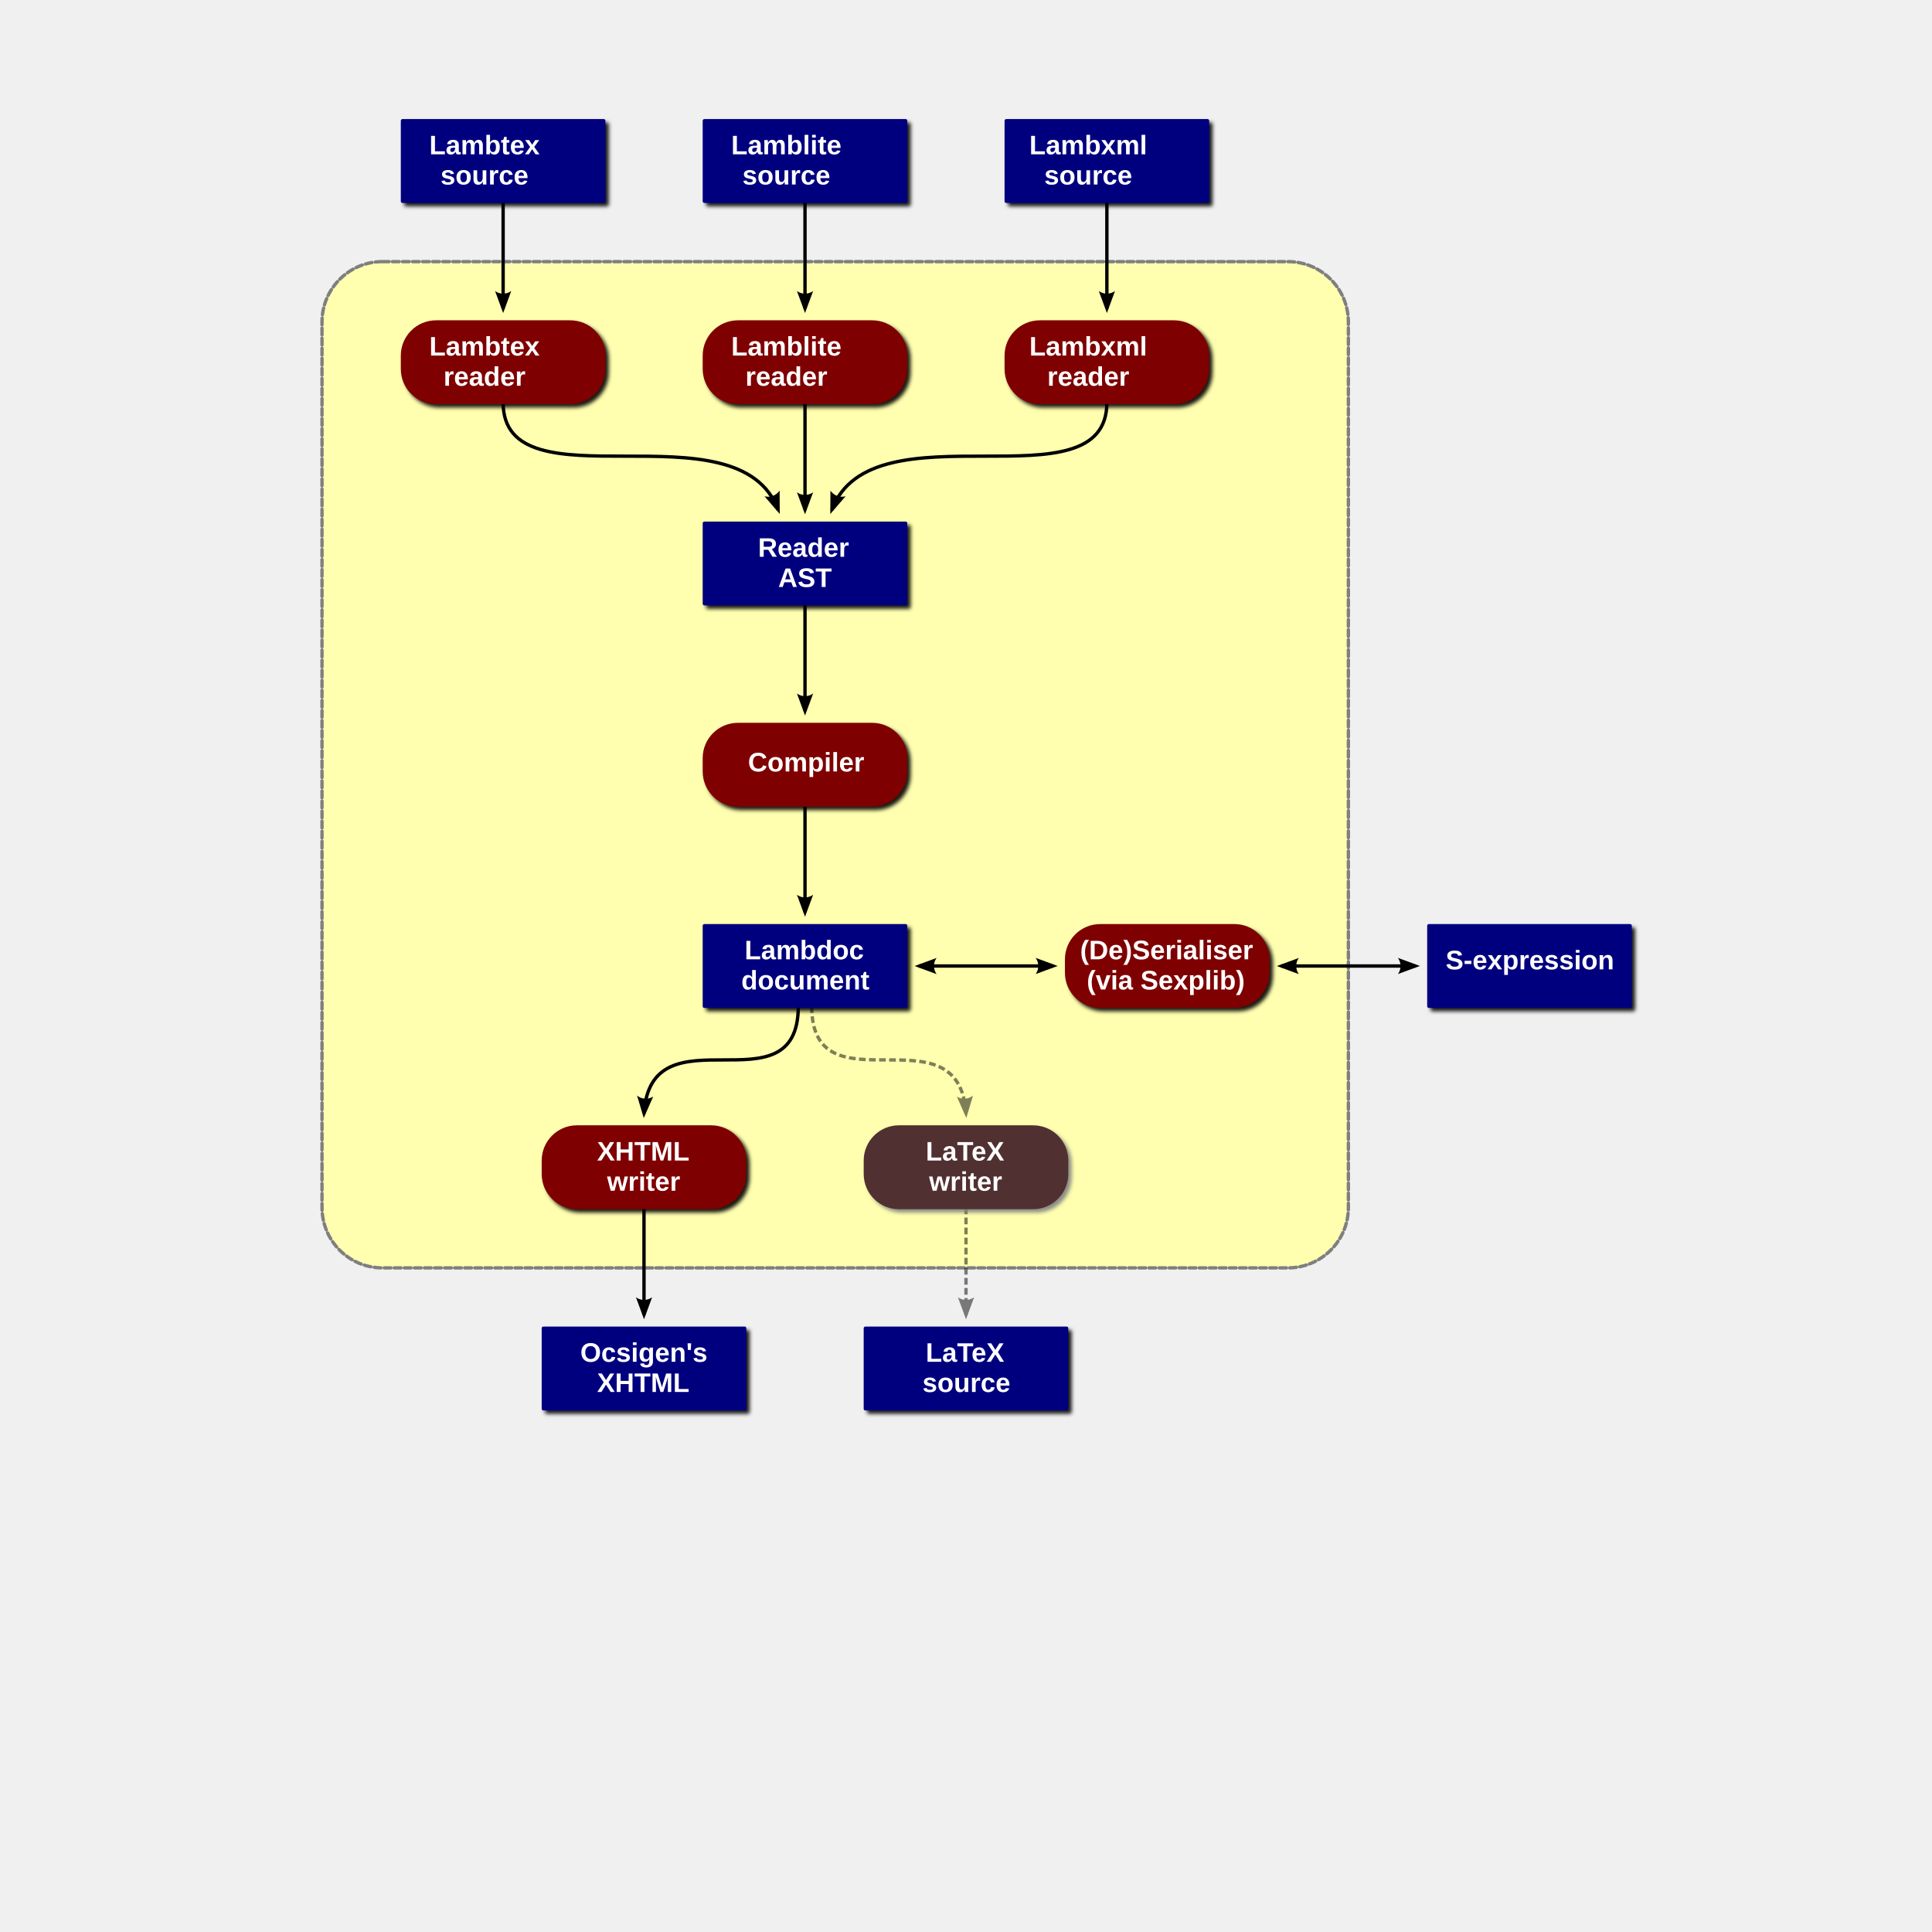
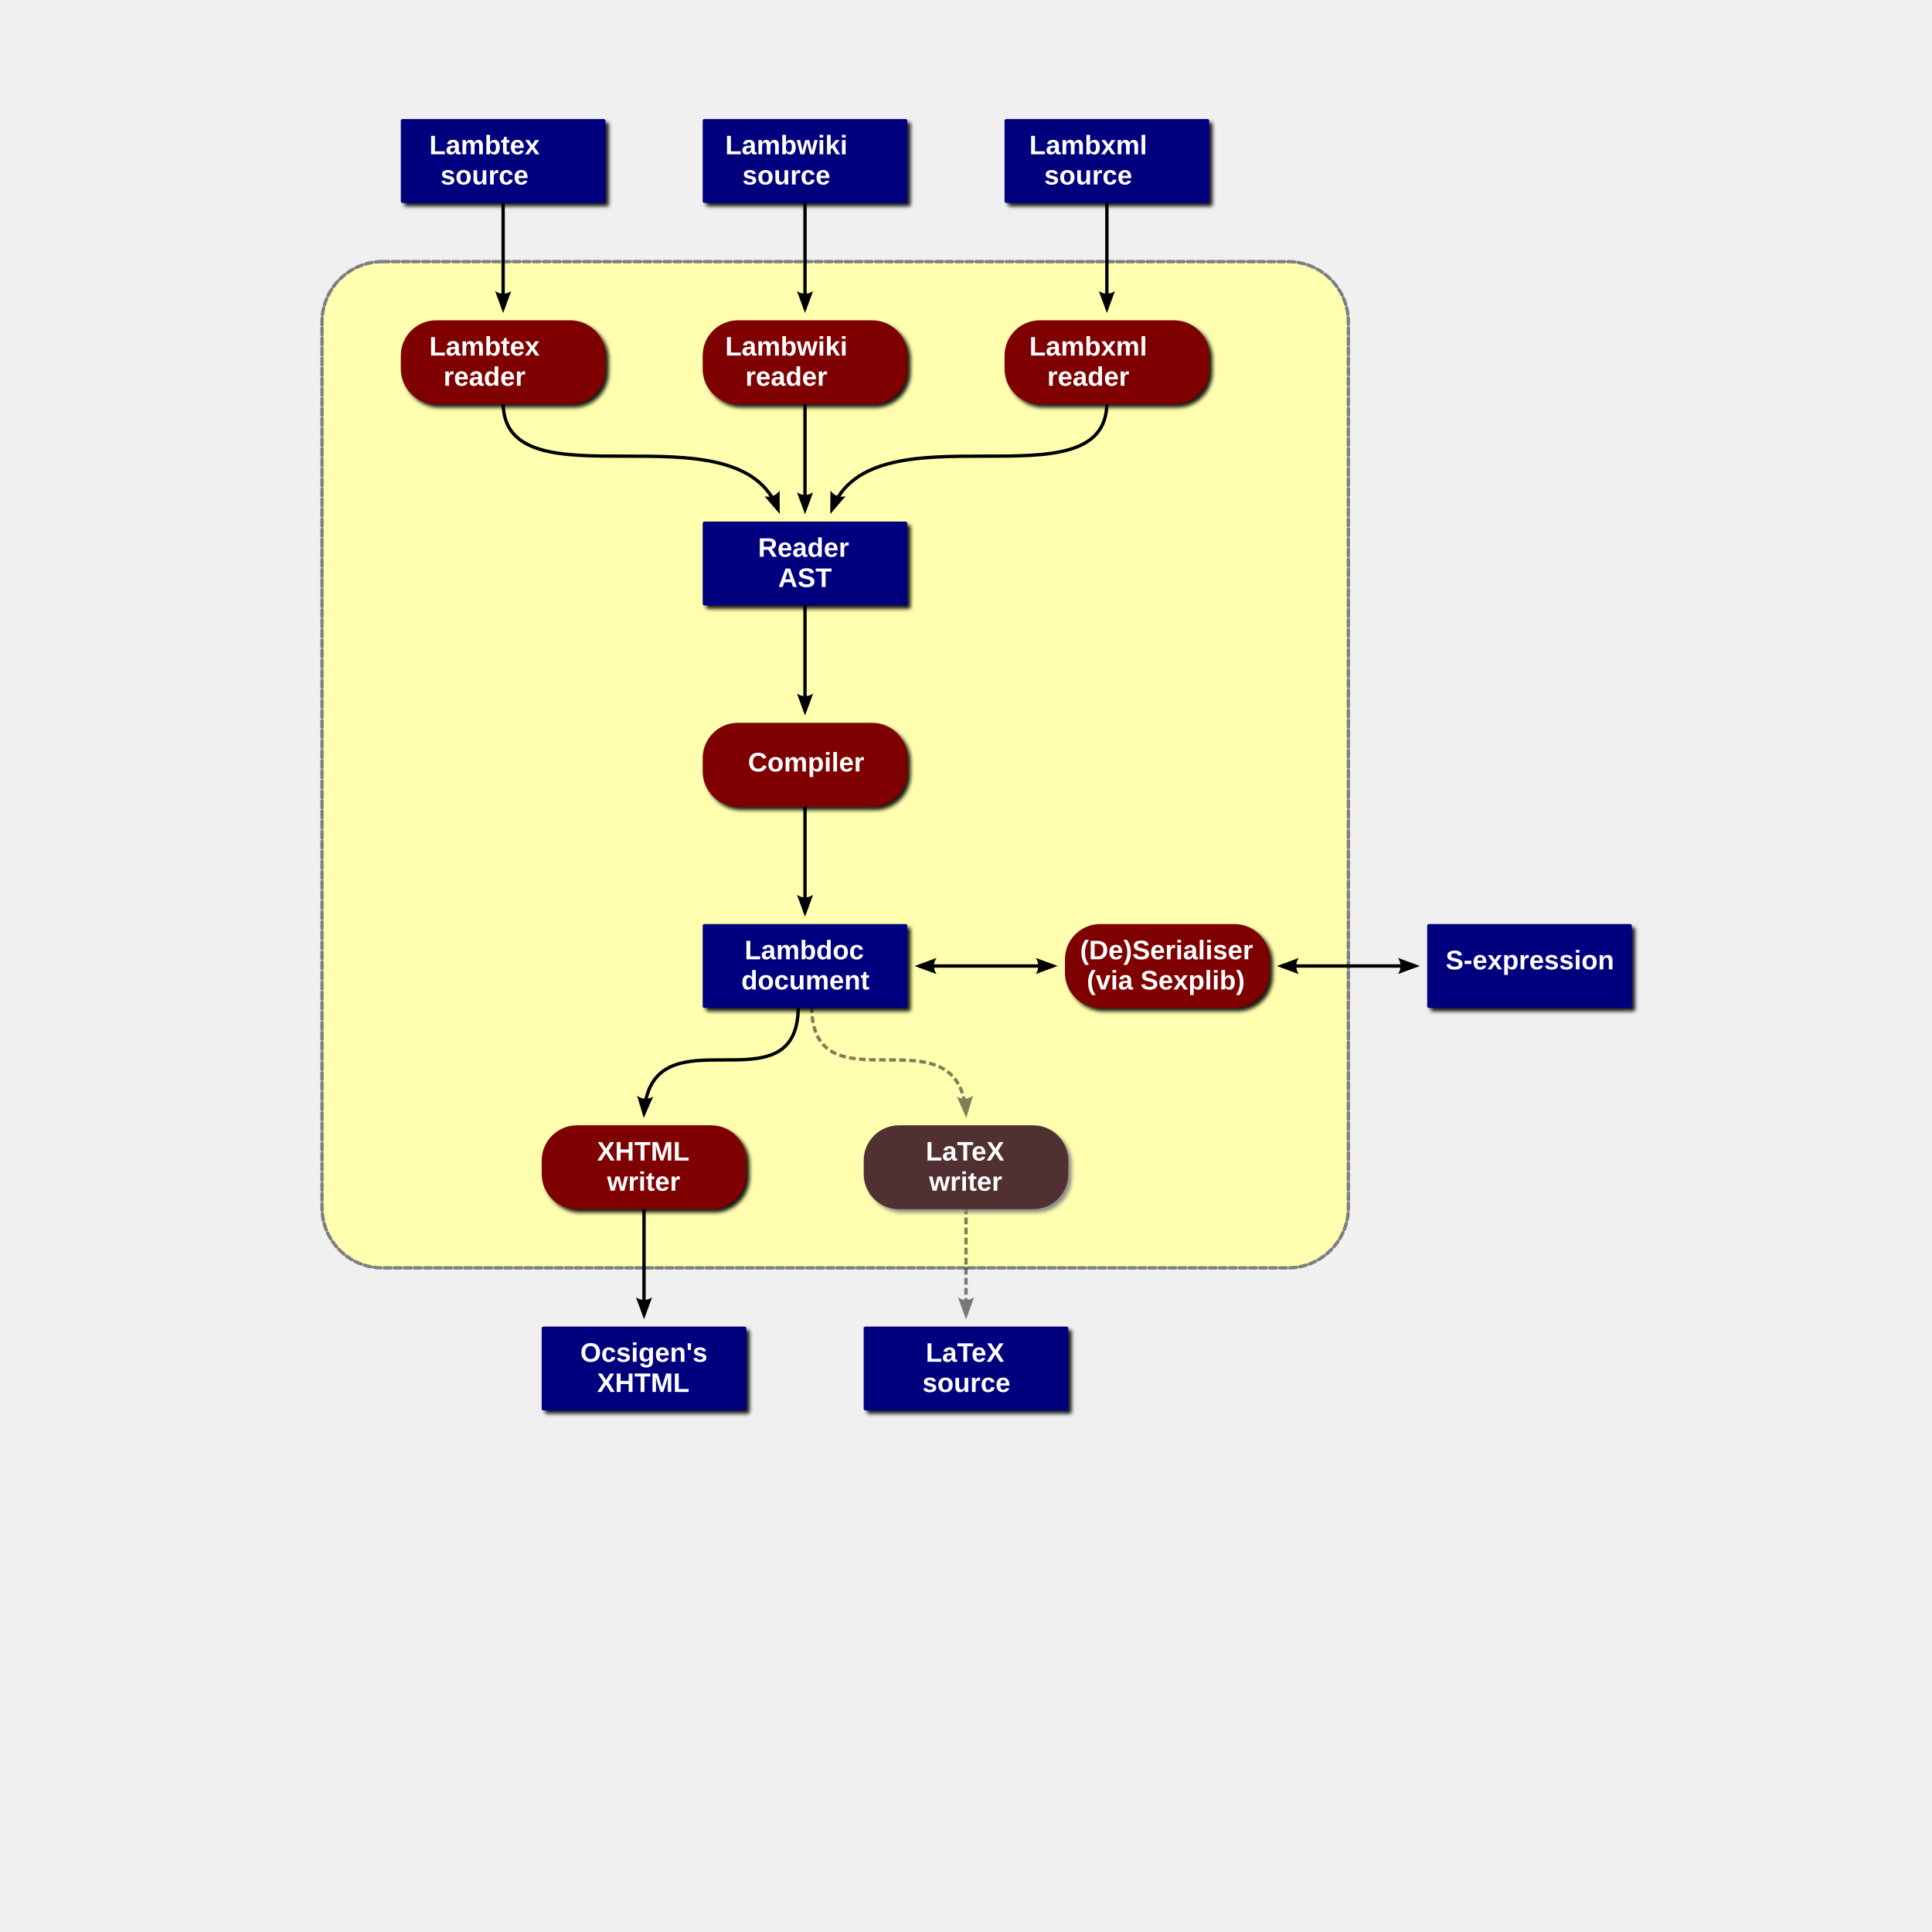
<svg xmlns="http://www.w3.org/2000/svg" xmlns:xlink="http://www.w3.org/1999/xlink" width="576" height="576" id="svg2" version="1.1">
  <defs id="defs4">
    <marker orient="auto" refY="0.0" refX="0.0" id="Arrow2Mstart" style="overflow:visible">
      <path id="path4319" style="font-size:12.0;fill-rule:evenodd;stroke-width:0.625;stroke-linejoin:round" d="M 8.719,4.034 L -2.207,0.016 L 8.719,-4.002 C 6.973,-1.63 6.983,1.616 8.719,4.034 z " transform="scale(0.6) translate(0,0)" />
    </marker>
    <marker orient="auto" refY="0.0" refX="0.0" id="Arrow2Mend" style="overflow:visible;">
      <path id="path4322" style="font-size:12.0;fill-rule:evenodd;stroke-width:0.625;stroke-linejoin:round;" d="M 8.719,4.034 L -2.207,0.016 L 8.719,-4.002 C 6.973,-1.63 6.983,1.616 8.719,4.034 z " transform="scale(0.6) rotate(180) translate(0,0)" />
    </marker>
    <marker orient="auto" refY="0" refX="0" id="Arrow2Mend-2" style="overflow:visible">
      <path id="path4322-00" style="font-size:12px;fill-rule:evenodd;stroke-width:0.625;stroke-linejoin:round" d="M 8.719,4.034 -2.207,0.016 8.719,-4.002 c -1.745,2.372 -1.735,5.617 -6e-7,8.035 z" transform="scale(-0.6,-0.6)" />
    </marker>
    <filter id="filter7830">
      <feGaussianBlur stdDeviation="0.63" id="feGaussianBlur7832" />
    </filter>
    <filter id="filter7842">
      <feGaussianBlur stdDeviation="0.63" id="feGaussianBlur7844" />
    </filter>
    <filter id="filter7854">
      <feGaussianBlur stdDeviation="0.63" id="feGaussianBlur7856" />
    </filter>
  </defs>
  <g id="layer1" transform="translate(0,-476.3622)">
    <rect style="fill:#ffffaf;fill-opacity:1;stroke:#7f7f7f;stroke-width:1;stroke-linecap:round;stroke-linejoin:round;stroke-miterlimit:0;stroke-opacity:1;stroke-dasharray:2, 1;stroke-dashoffset:0" id="rect7800" width="306" height="300" x="96" y="554.362" rx="18" ry="18" />
    <path style="fill:none;stroke:#000000;stroke-width:1;stroke-linecap:butt;stroke-linejoin:miter;stroke-miterlimit:0;stroke-opacity:1;stroke-dasharray:none;marker-end:url(#Arrow2Mend)" d="m 240,656.362 0,32" id="path4290-6" />
    <path style="fill:none;stroke:#000000;stroke-width:1;stroke-linecap:butt;stroke-linejoin:miter;stroke-miterlimit:0;stroke-opacity:1;stroke-dasharray:none;marker-end:url(#Arrow2Mend)" d="m 240,716.362 0,32" id="path4290-0" />
    <path style="fill:none;stroke:#000000;stroke-width:1;stroke-linecap:butt;stroke-linejoin:miter;stroke-miterlimit:2;stroke-opacity:1;stroke-dasharray:2, 1;marker-end:url(#Arrow2Mend);stroke-dashoffset:0;opacity:0.5" d="m 288,836.362 0,32" id="path4290-3" />
    <path style="fill:none;stroke:#000000;stroke-width:1;stroke-linecap:butt;stroke-linejoin:miter;stroke-miterlimit:0;stroke-opacity:1;stroke-dasharray:none;marker-end:url(#Arrow2Mend)" d="m 192,836.362 0,32" id="path4290-8" />
    <path style="fill:none;stroke:#000000;stroke-width:1px;stroke-linecap:butt;stroke-linejoin:miter;stroke-opacity:1;marker-end:url(#Arrow2Mend)" d="m 238,776.362 c 0,32 -44,0 -46,32" id="path4264-2-3" />
    <path style="fill:none;stroke:#000000;stroke-width:1;stroke-linecap:butt;stroke-linejoin:miter;stroke-opacity:1;marker-end:url(#Arrow2Mend);stroke-miterlimit:2;stroke-dasharray:2, 1;stroke-dashoffset:0;opacity:0.5" d="m 242,776.362 c 0,32 44,0 46,32" id="path4264-2-3-1" />
    <path style="fill:none;stroke:#000000;stroke-width:1;stroke-linecap:butt;stroke-linejoin:miter;stroke-miterlimit:0;stroke-opacity:1;stroke-dasharray:none;marker-end:url(#Arrow2Mend)" d="m 330,536.362 0,32" id="path4290-9-3-9" />
    <path style="fill:none;stroke:#000000;stroke-width:1;stroke-linecap:butt;stroke-linejoin:miter;stroke-miterlimit:0;stroke-opacity:1;stroke-dasharray:none;marker-end:url(#Arrow2Mend)" d="m 150,536.362 0,32" id="path4290-9-3" />
    <path style="fill:none;stroke:#000000;stroke-width:1;stroke-linecap:butt;stroke-linejoin:miter;stroke-miterlimit:0;stroke-opacity:1;stroke-dasharray:none;marker-end:url(#Arrow2Mend)" d="m 240,536.362 0,32" id="path4290-9" />
    <path style="fill:none;stroke:#000000;stroke-width:1px;stroke-linecap:butt;stroke-linejoin:miter;stroke-opacity:1;marker-end:url(#Arrow2Mend)" d="m 150,596.362 c 0,32 70,0 82,32" id="path4264" />
    <path style="fill:none;stroke:#000000;stroke-width:1px;stroke-linecap:butt;stroke-linejoin:miter;stroke-opacity:1;marker-end:url(#Arrow2Mend)" d="m 330,596.362 c 0,32 -70,0 -82,32" id="path4264-2" />
    <path style="fill:none;stroke:#000000;stroke-width:1;stroke-linecap:butt;stroke-linejoin:miter;stroke-miterlimit:0;stroke-opacity:1;stroke-dasharray:none;marker-end:url(#Arrow2Mend)" d="m 240,596.362 0,32" id="path4290" />
    <g id="g4037">
      <rect ry="10" rx="10" y="573.362" x="121" height="24" width="60" id="rect2822-9-9-4" style="fill:#000000;fill-opacity:1;stroke:#000000;stroke-width:1;stroke-linecap:round;stroke-linejoin:round;stroke-miterlimit:4;stroke-opacity:1;stroke-dasharray:none;stroke-dashoffset:0;filter:url(#filter7842);opacity:0.9" />
      <rect ry="10" rx="10" y="572.362" x="120" height="24" width="60" id="rect2822-9-9" style="fill:#7f0000;fill-opacity:1;stroke:#7f0000;stroke-width:1;stroke-linecap:round;stroke-linejoin:round;stroke-miterlimit:4;stroke-opacity:1;stroke-dasharray:none;stroke-dashoffset:0" />
    </g>
    <g id="g3753" transform="translate(222,-348)">
      <path id="rect2822-9-9-6-2" d="m -41,861.362 0,24 -60,0 0,-24 60,0 z" style="fill:#000000;fill-opacity:1;stroke:#000000;stroke-width:1;stroke-linecap:round;stroke-linejoin:round;stroke-miterlimit:4;stroke-opacity:1;stroke-dashoffset:0;opacity:0.9;filter:url(#filter7830)" />
      <path id="rect2822-9-9-6" d="m -42,860.362 0,24 -60,0 0,-24 60,0 z" style="fill:#00007f;fill-opacity:1;stroke:#00007f;stroke-width:1;stroke-linecap:round;stroke-linejoin:round;stroke-miterlimit:4;stroke-opacity:1;stroke-dashoffset:0" />
    </g>
    <text xml:space="preserve" style="font-size:8px;font-style:normal;font-variant:normal;font-weight:bold;font-stretch:normal;text-align:center;line-height:125%;writing-mode:lr-tb;text-anchor:middle;fill:#ffffff;fill-opacity:1;stroke:none;font-family:Arial;-inkscape-font-specification:Arial Bold" x="150" y="522.362" id="text3747">
      <tspan id="tspan3909" x="150" y="522.362">Lambtex</tspan>
    </text>
    <use x="0" y="0" xlink:href="#g3753" id="use3757" transform="translate(90,0)" width="288" height="288" />
    <text xml:space="preserve" style="font-size:8px;font-style:normal;font-variant:normal;font-weight:bold;font-stretch:normal;text-align:center;line-height:125%;writing-mode:lr-tb;text-anchor:middle;fill:#ffffff;fill-opacity:1;stroke:none;font-family:Arial;-inkscape-font-specification:Arial Bold" x="150" y="531.362" id="text3747-6">
      <tspan id="tspan3788" x="150" y="531.362">source</tspan>
    </text>
    <text xml:space="preserve" style="font-size:8px;font-style:normal;font-variant:normal;font-weight:bold;font-stretch:normal;text-align:center;line-height:125%;writing-mode:lr-tb;text-anchor:middle;fill:#ffffff;fill-opacity:1;stroke:none;font-family:Arial;-inkscape-font-specification:Arial Bold" x="240" y="522.362" id="text3747-5">
-       <tspan id="tspan3961" x="240" y="522.362">Lamblite</tspan>
+       <tspan id="tspan3961" x="240" y="522.362">Lambwiki</tspan>
    </text>
    <text xml:space="preserve" style="font-size:8px;font-style:normal;font-variant:normal;font-weight:bold;font-stretch:normal;text-align:center;line-height:125%;writing-mode:lr-tb;text-anchor:middle;fill:#ffffff;fill-opacity:1;stroke:none;font-family:Arial;-inkscape-font-specification:Arial Bold" x="240" y="531.362" id="text3747-6-4">
      <tspan id="tspan3788-1" x="240" y="531.362">source</tspan>
    </text>
    <use x="0" y="0" xlink:href="#g3753" id="use3885" transform="translate(180,0)" width="576" height="576" />
    <use x="0" y="0" xlink:href="#g3753" id="use3893" transform="translate(90,120)" width="576" height="576" />
    <use x="0" y="0" xlink:href="#g3753" id="use3895" transform="translate(90,240)" width="576" height="576" />
    <use x="0" y="0" xlink:href="#g3753" id="use3901" transform="translate(42,360)" width="576" height="576" />
    <use x="0" y="0" xlink:href="#g3753" id="use3903" transform="translate(138,360)" width="576" height="576" />
    <use x="0" y="0" xlink:href="#g3753" id="use3907" transform="translate(306,240)" width="576" height="576" />
    <text xml:space="preserve" style="font-size:8px;font-style:normal;font-variant:normal;font-weight:bold;font-stretch:normal;text-align:center;line-height:125%;writing-mode:lr-tb;text-anchor:middle;fill:#ffffff;fill-opacity:1;stroke:none;font-family:Arial;-inkscape-font-specification:Arial Bold" x="330" y="522.362" id="text3747-5-7">
      <tspan id="tspan3790-7-2" x="330" y="522.362">Lambxml</tspan>
    </text>
    <text xml:space="preserve" style="font-size:8px;font-style:normal;font-variant:normal;font-weight:bold;font-stretch:normal;text-align:center;line-height:125%;writing-mode:lr-tb;text-anchor:middle;fill:#ffffff;fill-opacity:1;stroke:none;font-family:Arial;-inkscape-font-specification:Arial Bold" x="330" y="531.362" id="text3747-6-4-3">
      <tspan id="tspan3788-1-6" x="330" y="531.362">source</tspan>
    </text>
    <text xml:space="preserve" style="font-size:8px;font-style:normal;font-variant:normal;font-weight:bold;font-stretch:normal;text-align:center;line-height:125%;writing-mode:lr-tb;text-anchor:middle;fill:#ffffff;fill-opacity:1;stroke:none;font-family:Arial;-inkscape-font-specification:Arial Bold" x="150" y="582.362" id="text3747-3">
      <tspan id="tspan3909-2" x="150" y="582.362">Lambtex</tspan>
    </text>
    <text xml:space="preserve" style="font-size:8px;font-style:normal;font-variant:normal;font-weight:bold;font-stretch:normal;text-align:center;line-height:125%;writing-mode:lr-tb;text-anchor:middle;fill:#ffffff;fill-opacity:1;stroke:none;font-family:Arial;-inkscape-font-specification:Arial Bold" x="150" y="591.362" id="text3747-6-6">
      <tspan id="tspan4013" x="150" y="591.362">reader</tspan>
    </text>
    <use x="0" y="0" xlink:href="#g4037" id="use4043" transform="translate(180,-2.6171874e-6)" width="576" height="576" />
    <use x="0" y="0" xlink:href="#g4037" id="use4045" transform="translate(90,120)" width="576" height="576" />
    <use x="0" y="0" xlink:href="#g4037" id="use4047" transform="translate(42,240)" width="576" height="576" />
    <g id="use4049" transform="translate(138,240)">
      <rect style="fill:#7f7f7f;fill-opacity:1;stroke:#7f7f7f;stroke-width:1;stroke-linecap:round;stroke-linejoin:round;stroke-miterlimit:4;stroke-opacity:1;stroke-dasharray:none;stroke-dashoffset:0;filter:url(#filter7854);opacity:0.9" id="rect7810" width="60" height="24" x="121" y="573.362" rx="10" ry="10" />
      <rect style="fill:#503030;fill-opacity:1;stroke:#503030;stroke-width:1;stroke-linecap:round;stroke-linejoin:round;stroke-miterlimit:4;stroke-opacity:1;stroke-dasharray:none;stroke-dashoffset:0" id="rect7812" width="60" height="24" x="120" y="572.362" rx="10" ry="10" />
    </g>
    <use x="0" y="0" xlink:href="#g4037" id="use4051" transform="translate(198,180)" width="576" height="576" />
    <use x="0" y="0" xlink:href="#g4037" id="use4053" transform="translate(90,-2.6171874e-6)" width="576" height="576" />
    <text xml:space="preserve" style="font-size:8px;font-style:normal;font-variant:normal;font-weight:bold;font-stretch:normal;text-align:center;line-height:125%;writing-mode:lr-tb;text-anchor:middle;fill:#ffffff;fill-opacity:1;stroke:none;font-family:Arial;-inkscape-font-specification:Arial Bold" x="240" y="582.362" id="text3747-3-8">
-       <tspan id="tspan6272" x="240" y="582.362">Lamblite</tspan>
+       <tspan id="tspan6272" x="240" y="582.362">Lambwiki</tspan>
    </text>
    <text xml:space="preserve" style="font-size:8px;font-style:normal;font-variant:normal;font-weight:bold;font-stretch:normal;text-align:center;line-height:125%;writing-mode:lr-tb;text-anchor:middle;fill:#ffffff;fill-opacity:1;stroke:none;font-family:Arial;-inkscape-font-specification:Arial Bold" x="240" y="591.362" id="text3747-6-6-8">
      <tspan id="tspan4013-2" x="240" y="591.362">reader</tspan>
    </text>
    <text xml:space="preserve" style="font-size:8px;font-style:normal;font-variant:normal;font-weight:bold;font-stretch:normal;text-align:center;line-height:125%;writing-mode:lr-tb;text-anchor:middle;fill:#ffffff;fill-opacity:1;stroke:none;font-family:Arial;-inkscape-font-specification:Arial Bold" x="330" y="582.362" id="text3747-3-3">
      <tspan id="tspan6274" x="330" y="582.362">Lambxml</tspan>
    </text>
    <text xml:space="preserve" style="font-size:8px;font-style:normal;font-variant:normal;font-weight:bold;font-stretch:normal;text-align:center;line-height:125%;writing-mode:lr-tb;text-anchor:middle;fill:#ffffff;fill-opacity:1;stroke:none;font-family:Arial;-inkscape-font-specification:Arial Bold" x="330" y="591.362" id="text3747-6-6-1">
      <tspan id="tspan4013-0" x="330" y="591.362">reader</tspan>
    </text>
    <text xml:space="preserve" style="font-size:8px;font-style:normal;font-variant:normal;font-weight:bold;font-stretch:normal;text-align:start;line-height:125%;writing-mode:lr-tb;text-anchor:start;fill:#ffffff;fill-opacity:1;stroke:none;font-family:Arial;-inkscape-font-specification:Arial" x="226" y="642.362" id="text3747-3-2">
      <tspan id="tspan7697" x="226" y="642.362">Reader</tspan>
    </text>
    <text xml:space="preserve" style="font-size:8px;font-style:normal;font-variant:normal;font-weight:bold;font-stretch:normal;text-align:start;line-height:125%;writing-mode:lr-tb;text-anchor:start;fill:#ffffff;fill-opacity:1;stroke:none;font-family:Arial;-inkscape-font-specification:Arial Bold" x="223" y="706.362" id="text3747-3-2-0">
      <tspan id="tspan3025" x="223" y="706.362">Compiler</tspan>
    </text>
    <text xml:space="preserve" style="font-size:8px;font-style:normal;font-variant:normal;font-weight:bold;font-stretch:normal;text-align:start;line-height:125%;writing-mode:lr-tb;text-anchor:start;fill:#ffffff;fill-opacity:1;stroke:none;font-family:Arial;-inkscape-font-specification:Arial" x="222" y="762.362" id="text3747-3-2-3">
      <tspan id="tspan7726" x="222" y="762.362">Lambdoc</tspan>
    </text>
    <text xml:space="preserve" style="font-size:8px;font-style:normal;font-variant:normal;font-weight:bold;font-stretch:normal;text-align:start;line-height:125%;writing-mode:lr-tb;text-anchor:start;fill:#ffffff;fill-opacity:1;stroke:none;font-family:Arial;-inkscape-font-specification:Arial" x="322" y="762.362" id="text3747-3-2-5">
      <tspan id="tspan7769" x="322" y="762.362">(De)Serialiser</tspan>
    </text>
    <text xml:space="preserve" style="font-size:8px;font-style:normal;font-variant:normal;font-weight:bold;font-stretch:normal;text-align:start;line-height:125%;writing-mode:lr-tb;text-anchor:start;fill:#ffffff;fill-opacity:1;stroke:none;font-family:Arial;-inkscape-font-specification:Arial" x="178" y="822.362" id="text3747-3-2-1">
      <tspan id="tspan7763" x="178" y="822.362">XHTML</tspan>
    </text>
    <text xml:space="preserve" style="font-size:8px;font-style:normal;font-variant:normal;font-weight:bold;font-stretch:normal;text-align:start;line-height:125%;writing-mode:lr-tb;text-anchor:start;fill:#ffffff;fill-opacity:1;stroke:none;font-family:Arial;-inkscape-font-specification:Arial" x="181" y="831.362" id="text3747-3-2-58">
      <tspan id="tspan7806" x="181" y="831.362">writer</tspan>
    </text>
    <text xml:space="preserve" style="font-size:8px;font-style:normal;font-variant:normal;font-weight:bold;font-stretch:normal;text-align:start;line-height:125%;writing-mode:lr-tb;text-anchor:start;fill:#ffffff;fill-opacity:1;stroke:none;font-family:Arial;-inkscape-font-specification:Arial" x="276" y="822.362" id="text3747-3-2-7">
      <tspan id="tspan7765" x="276" y="822.362">LaTeX</tspan>
    </text>
    <text xml:space="preserve" style="font-size:8px;font-style:normal;font-variant:normal;font-weight:bold;font-stretch:normal;text-align:start;line-height:125%;writing-mode:lr-tb;text-anchor:start;fill:#ffffff;fill-opacity:1;stroke:none;font-family:Arial;-inkscape-font-specification:Arial" x="277" y="831.362" id="text3747-3-2-9">
      <tspan id="tspan7804" x="277" y="831.362">writer</tspan>
    </text>
    <text xml:space="preserve" style="font-size:8px;font-style:normal;font-variant:normal;font-weight:bold;font-stretch:normal;text-align:start;line-height:125%;writing-mode:lr-tb;text-anchor:start;fill:#ffffff;fill-opacity:1;stroke:none;font-family:Arial;-inkscape-font-specification:Arial" x="431" y="765.362" id="text3747-3-2-2">
      <tspan id="tspan7798" x="431" y="765.362">S-expression</tspan>
    </text>
    <text xml:space="preserve" style="font-size:8px;font-style:normal;font-variant:normal;font-weight:bold;font-stretch:normal;text-align:start;line-height:125%;writing-mode:lr-tb;text-anchor:start;fill:#ffffff;fill-opacity:1;stroke:none;font-family:Arial;-inkscape-font-specification:Arial" x="276" y="882.362" id="text3747-3-2-3-1">
      <tspan id="tspan7732" x="276" y="882.362">LaTeX</tspan>
    </text>
    <path style="fill:none;stroke:#000000;stroke-width:1;stroke-linecap:butt;stroke-linejoin:miter;stroke-miterlimit:0;stroke-opacity:1;stroke-dasharray:none;marker-end:url(#Arrow2Mend-2);marker-start:url(#Arrow2Mstart)" d="m 274,764.362 40,0" id="path4290-0-0" />
    <text xml:space="preserve" style="font-size:8px;font-style:normal;font-variant:normal;font-weight:bold;font-stretch:normal;text-align:start;line-height:125%;writing-mode:lr-tb;text-anchor:start;fill:#ffffff;fill-opacity:1;stroke:none;font-family:Arial;-inkscape-font-specification:Arial" x="232" y="651.362" id="text3747-3-2-05">
      <tspan id="tspan7695" x="232" y="651.362">AST</tspan>
    </text>
    <text xml:space="preserve" style="font-size:8px;font-style:normal;font-variant:normal;font-weight:bold;font-stretch:normal;text-align:start;line-height:125%;writing-mode:lr-tb;text-anchor:start;fill:#ffffff;fill-opacity:1;stroke:none;font-family:Arial;-inkscape-font-specification:Arial" x="221" y="771.362" id="text3747-3-2-3-8">
      <tspan id="tspan7802" x="221" y="771.362">document</tspan>
    </text>
    <text xml:space="preserve" style="font-size:8px;font-style:normal;font-variant:normal;font-weight:bold;font-stretch:normal;text-align:start;line-height:125%;writing-mode:lr-tb;text-anchor:start;fill:#ffffff;fill-opacity:1;stroke:none;font-family:Arial;-inkscape-font-specification:Arial" x="275" y="891.362" id="text3747-3-2-3-1-9">
      <tspan id="tspan7759" x="275" y="891.362">source</tspan>
    </text>
    <text xml:space="preserve" style="font-size:8px;font-style:normal;font-variant:normal;font-weight:bold;font-stretch:normal;text-align:start;line-height:125%;writing-mode:lr-tb;text-anchor:start;fill:#ffffff;fill-opacity:1;stroke:none;font-family:Arial;-inkscape-font-specification:Arial" x="324" y="771.362" id="text3747-3-2-5-0">
      <tspan id="tspan7796" x="324" y="771.362">(via Sexplib)</tspan>
    </text>
    <path style="fill:none;stroke:#000000;stroke-width:1;stroke-linecap:butt;stroke-linejoin:miter;stroke-miterlimit:0;stroke-opacity:1;stroke-dasharray:none;marker-start:url(#Arrow2Mstart);marker-end:url(#Arrow2Mend-2)" d="m 382,764.362 40,0" id="path4290-0-0-5" />
    <text xml:space="preserve" style="font-size:8px;font-style:normal;font-variant:normal;font-weight:bold;font-stretch:normal;text-align:start;line-height:125%;writing-mode:lr-tb;text-anchor:start;fill:#ffffff;fill-opacity:1;stroke:none;font-family:Arial;-inkscape-font-specification:Arial Bold" x="173" y="882.362" id="text3747-3-2-3-1-0">
      <tspan id="tspan3925" x="173" y="882.362">Ocsigen's</tspan>
    </text>
    <text xml:space="preserve" style="font-size:8px;font-style:normal;font-variant:normal;font-weight:bold;font-stretch:normal;text-align:start;line-height:125%;writing-mode:lr-tb;text-anchor:start;fill:#ffffff;fill-opacity:1;stroke:none;font-family:Arial;-inkscape-font-specification:Arial Bold" x="178" y="891.362" id="text3747-3-2-3-1-9-8">
      <tspan id="tspan3927" x="178" y="891.362">XHTML</tspan>
    </text>
  </g>
</svg>
